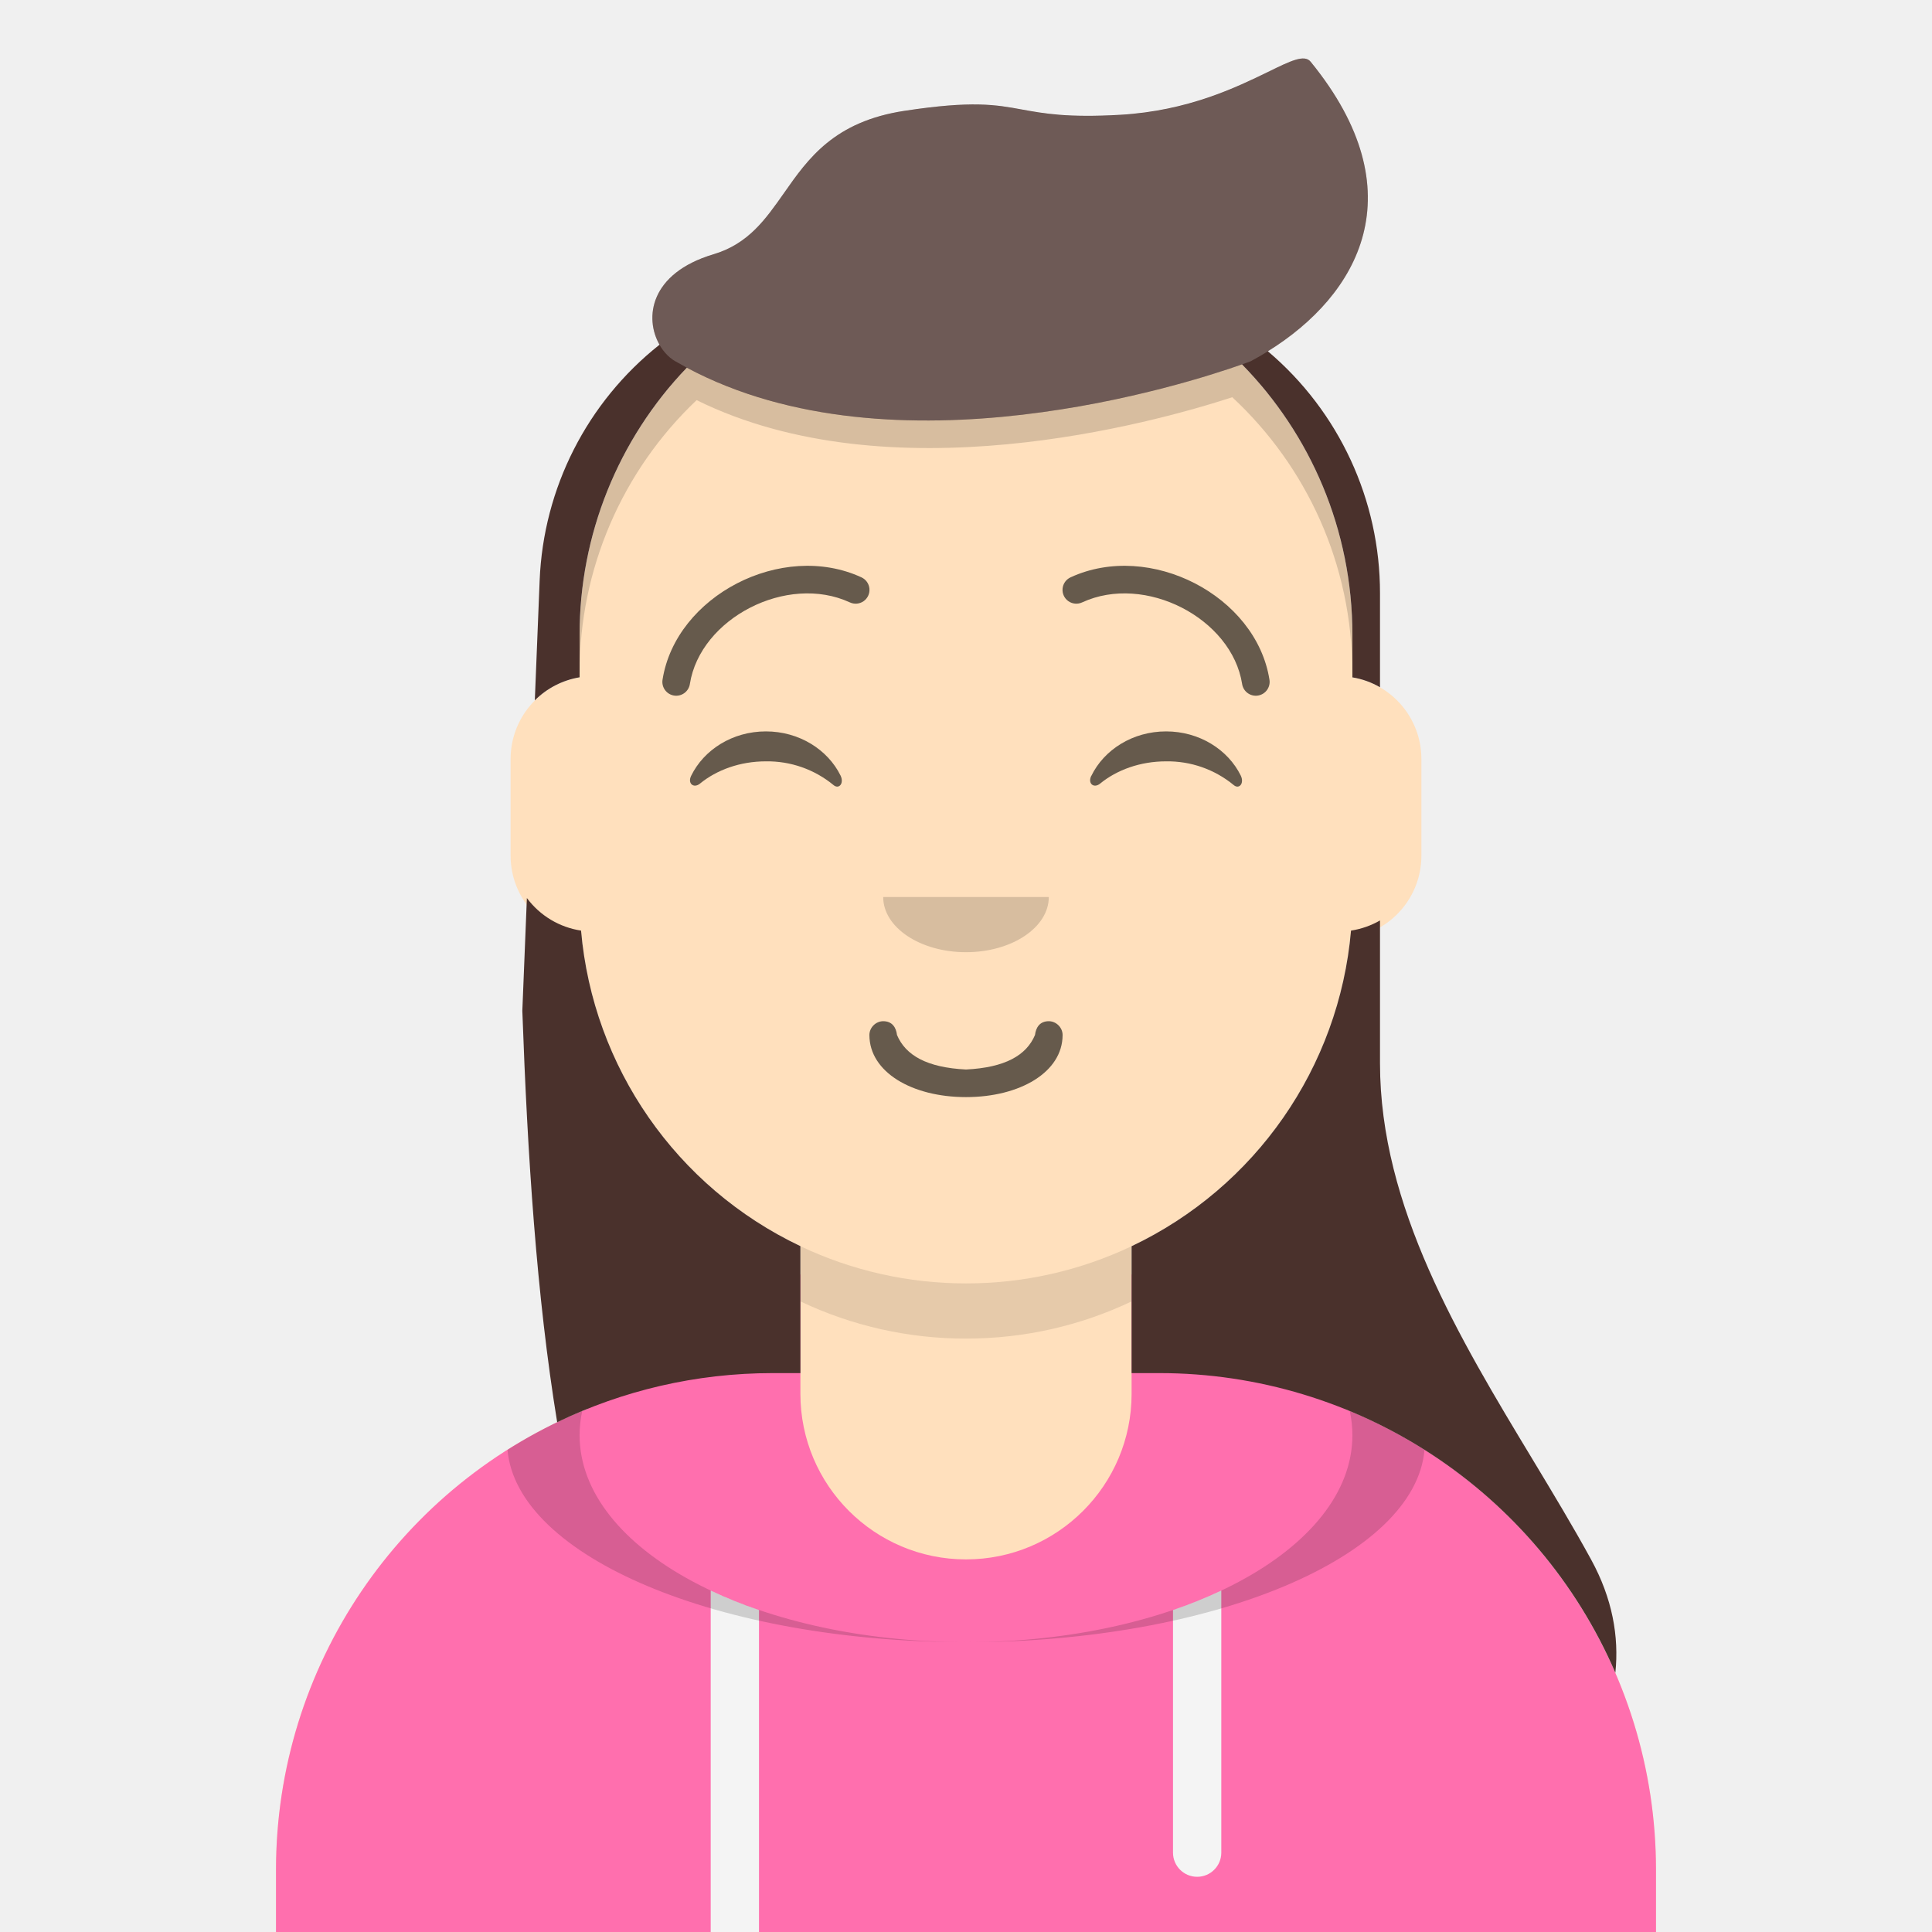
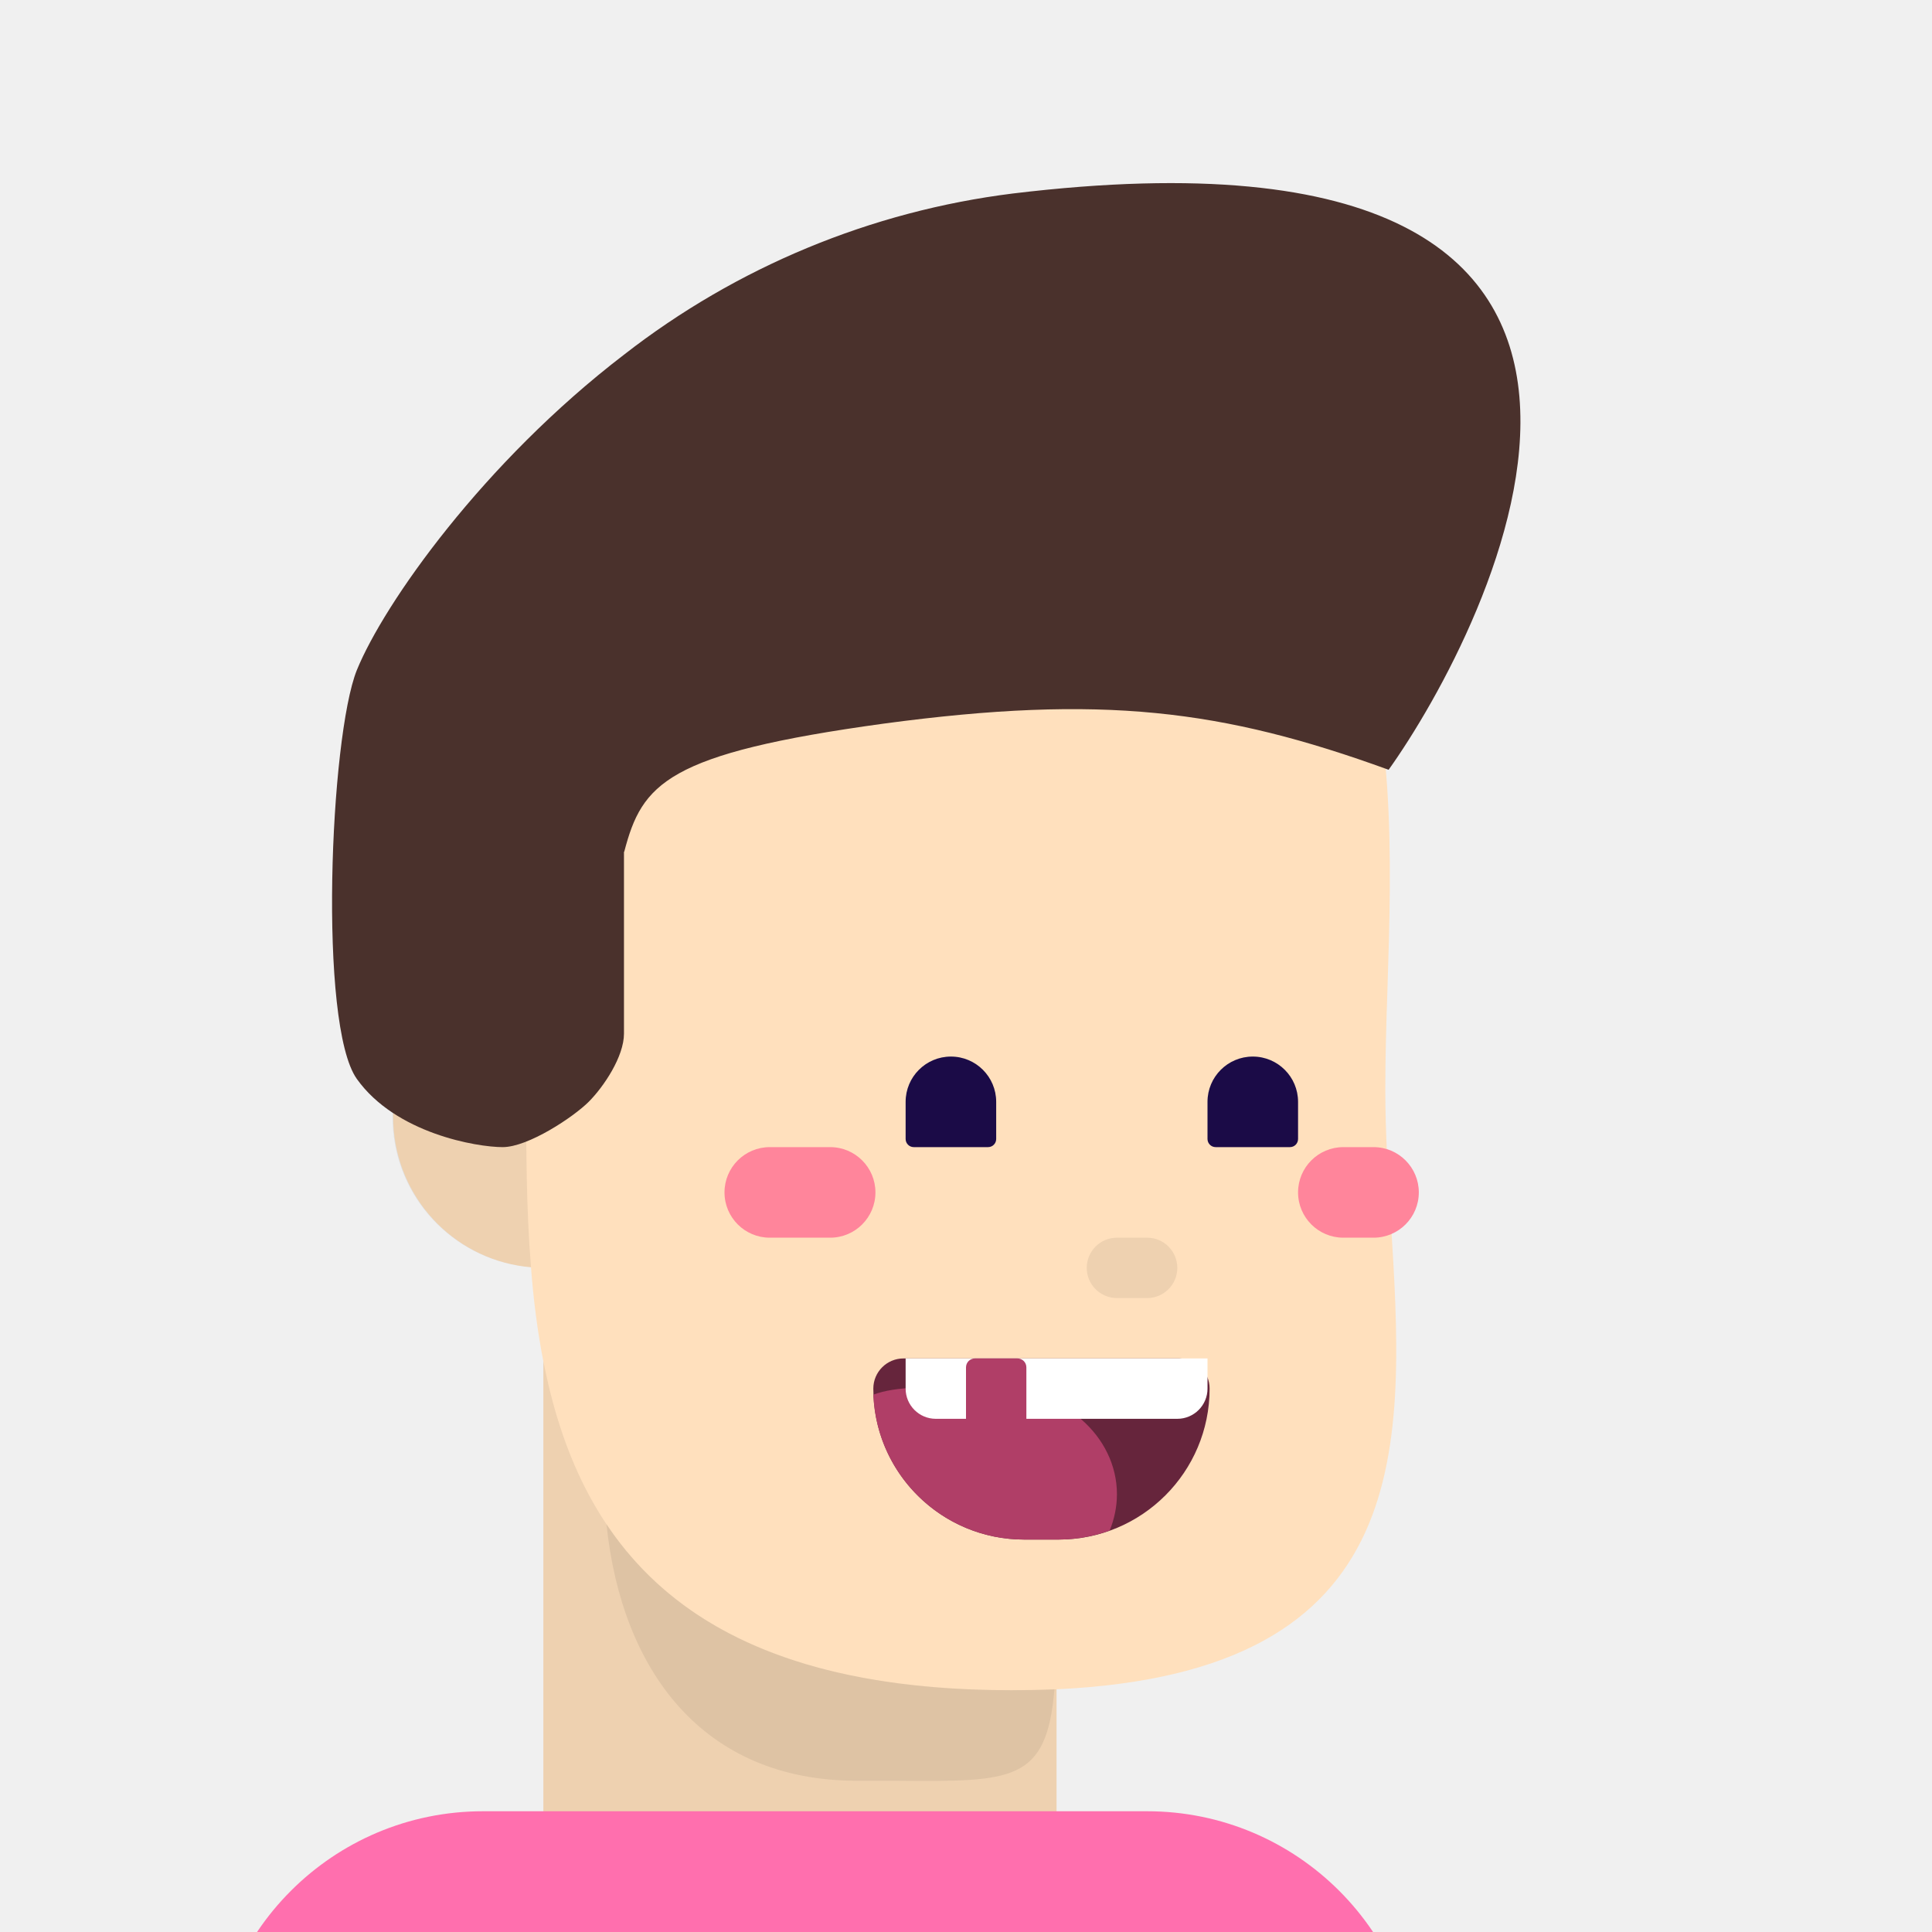
- <svg xmlns="http://www.w3.org/2000/svg" viewBox="0 0 280 280" fill="none" shape-rendering="auto">
+ <svg xmlns="http://www.w3.org/2000/svg" viewBox="0 0 64 64" fill="none" shape-rendering="auto">
  <mask id="viewboxMask">
-     <rect width="280" height="280" rx="0" ry="0" x="0" y="0" fill="#fff" />
+     <rect width="64" height="64" rx="0" ry="0" x="0" y="0" fill="#fff" />
  </mask>
  <g mask="url(#viewboxMask)">
-     <g transform="translate(8)">
-       <path d="M132 36a56 56 0 0 0-56 56v6.17A12 12 0 0 0 66 110v14a12 12 0 0 0 10.3 11.88 56.04 56.04 0 0 0 31.7 44.73v18.4h-4a72 72 0 0 0-72 72v9h200v-9a72 72 0 0 0-72-72h-4v-18.39a56.04 56.04 0 0 0 31.7-44.73A12 12 0 0 0 198 124v-14a12 12 0 0 0-10-11.83V92a56 56 0 0 0-56-56Z" fill="#ffe0bd" />
-       <path d="M108 180.61v8a55.79 55.79 0 0 0 24 5.39c8.59 0 16.73-1.93 24-5.39v-8a55.79 55.79 0 0 1-24 5.39 55.79 55.79 0 0 1-24-5.39Z" fill="#000" fill-opacity=".1" />
-       <g transform="translate(0 170)">
-         <path d="M108 14.7c-15.52 3.68-27.1 10.83-30.77 19.44A72.02 72.02 0 0 0 32 101v9h200v-9a72.02 72.02 0 0 0-45.23-66.86C183.1 25.53 171.52 18.38 156 14.7V32a24 24 0 1 1-48 0V14.7Z" fill="#ff6fae" />
-         <path d="M102 63.34a67.1 67.1 0 0 1-7-2.82V110h7V63.34ZM162 63.34a67.04 67.04 0 0 0 7-2.82V98.5a3.5 3.5 0 1 1-7 0V63.34Z" fill="#F4F4F4" />
-         <path d="M187.62 34.49a71.79 71.79 0 0 1 10.83 5.63C197.11 55.62 167.87 68 132 68c30.93 0 56-13.43 56-30 0-1.19-.13-2.36-.38-3.51ZM76.38 34.49a16.48 16.48 0 0 0-.38 3.5c0 16.58 25.07 30 56 30-35.87 0-65.1-12.38-66.45-27.88a71.79 71.79 0 0 1 10.83-5.63Z" fill="#000" fill-opacity=".16" />
+     <path d="M46.07 40.4c.47 7.5.94 15-11.07 15.56v9.91S31.36 68 26.5 68c-4.86 0-8.5-3.48-8.5-3.48V45.1c-.2-1.02-.33-2.06-.41-3.12a5 5 0 0 1-.9-9.8C15.37 22.63 17.52 13 32 13c14.59 0 14.24 11.08 13.96 19.81-.04 1.15-.07 2.25-.07 3.29 0 1.4.09 2.86.18 4.3Z" fill="#ffe0bd" />
+     <path d="M17.59 41.98c-.16-1.97-.16-3.97-.16-5.88a46.7 46.7 0 0 1-.73-3.93 5 5 0 0 0 .89 9.81ZM18 45.1v19.42S21.64 68 26.5 68c4.86 0 8.5-2.13 8.5-2.13v-9.91c-.48.02-.98.03-1.5.03-10.79 0-14.34-4.95-15.5-10.9Z" fill="#000" fill-opacity=".07" />
+     <path d="M34.93 55.96c-.46.02-.93.03-1.43.03-7.25 0-11.23-2.23-13.41-5.5.5 4.82 3.16 8.5 8.3 8.5h1.36c3.8.03 4.92.04 5.18-3.03Z" fill="#000" fill-opacity=".07" />
+     <rect x="36" y="41" width="3" height="2" rx="1" fill="#000" fill-opacity=".07" />
+     <rect x="7" y="60" width="40" height="23" rx="9" fill="#ff6fae" />
+     <path d="M20.67 28.22v6.02c0 .76-.67 1.76-1.17 2.26-.5.5-2 1.5-2.85 1.5-.85 0-3.54-.45-4.83-2.26-1.28-1.8-.89-11.32 0-13.54.9-2.21 4.19-6.88 8.85-10.45a26.26 26.26 0 0 1 12.88-5.34C58.48 3.4 49.22 20.99 46 25.5c-5.5-2-9.5-2.5-16.72-1.53-7.21.99-8.01 1.99-8.6 4.24Z" fill="#4a312c" />
+     <g transform="translate(1)">
+       <path d="M27.93 46a1 1 0 0 1 1-1h9.14a1 1 0 0 1 1 1 5 5 0 0 1-5 5h-1.14a5 5 0 0 1-5-5Z" fill="#66253C" />
+       <path d="M35.76 50.7a5 5 0 0 1-1.69.3h-1.14a5 5 0 0 1-5-4.8c.77-.29 1.9-.25 3.02-.22L32 46c2.21 0 4 1.57 4 3.5 0 .42-.09.83-.24 1.2Z" fill="#B03E67" />
+       <path d="M29 45h10v1a1 1 0 0 1-1 1h-8a1 1 0 0 1-1-1v-1Z" fill="#fff" />
+       <path d="M31 45.3c0-.17.13-.3.3-.3h1.4c.17 0 .3.13.3.3v2.4a.3.3 0 0 1-.3.3h-1.4a.3.3 0 0 1-.3-.3v-2.4Z" fill="#B03E67" />
+     </g>
+     <g transform="translate(0 -1)">
+       <g fill="#FF859B">
+         <rect x="24" y="39" width="5" height="3" rx="1.5" />
+         <rect x="43" y="39" width="4" height="3" rx="1.5" />
      </g>
-       <g transform="translate(78 134)">
-         <path d="M40 16c0 5.37 6.16 9 14 9s14-3.63 14-9c0-1.1-.95-2-2-2-1.3 0-1.87.9-2 2-1.24 2.94-4.32 4.72-10 5-5.68-.28-8.76-2.06-10-5-.13-1.1-.7-2-2-2-1.05 0-2 .9-2 2Z" fill="#000" fill-opacity=".6" />
-       </g>
-       <g transform="translate(104 122)">
-         <path fill-rule="evenodd" clip-rule="evenodd" d="M16 8c0 4.42 5.37 8 12 8s12-3.58 12-8" fill="#000" fill-opacity=".16" />
-       </g>
-       <g transform="translate(76 90)">
-         <path d="M16.16 22.45c1.85-3.8 6-6.45 10.84-6.45 4.81 0 8.96 2.63 10.82 6.4.55 1.13-.24 2.05-1.03 1.37a15.05 15.05 0 0 0-9.8-3.43c-3.73 0-7.12 1.24-9.55 3.23-.9.73-1.82-.01-1.28-1.12ZM74.16 22.45c1.85-3.8 6-6.45 10.84-6.45 4.81 0 8.96 2.63 10.82 6.4.55 1.13-.24 2.05-1.03 1.37a15.05 15.05 0 0 0-9.8-3.43c-3.74 0-7.13 1.24-9.56 3.23-.9.73-1.82-.01-1.28-1.12Z" fill-rule="evenodd" clip-rule="evenodd" fill="#000" fill-opacity=".6" />
-       </g>
-       <g transform="translate(76 82)">
-         <path d="M15.98 17.13C17.48 7.6 30.06 1.1 39.16 5.3a2 2 0 1 0 1.68-3.63c-11.5-5.3-26.9 2.66-28.82 14.84a2 2 0 0 0 3.96.63ZM96.02 17.13C94.52 7.6 81.94 1.1 72.84 5.3a2 2 0 1 1-1.68-3.63c11.5-5.3 26.9 2.66 28.82 14.84a2 2 0 0 1-3.96.63Z" fill="#000" fill-opacity=".6" />
-       </g>
-       <g transform="translate(-1)">
-         <path d="m175.83 55.92-.03.02c.76.88 1.49 1.78 2.19 2.7a55.74 55.74 0 0 1 11 33.36v5.5c0-15.77-6.69-29.98-17.4-39.93-11.58 3.77-49.58 14.27-77.63.42A54.35 54.35 0 0 0 77 97.5V92c0-12.5 4.1-24.04 11.01-33.35.71-.94 1.45-1.86 2.22-2.75l-.02-.02A55.88 55.88 0 0 1 133 36a55.88 55.88 0 0 1 42.82 19.92Z" fill="#000" fill-opacity=".16" />
-         <path d="M92.54 53.29A55.81 55.81 0 0 0 77 91.99v6.17a11.97 11.97 0 0 0-6.49 3.34l.7-17.37a45.92 45.92 0 0 1 17.37-34.17c-2.2-3.84-1.45-10.33 7.8-13.1 5.07-1.5 7.57-5.08 10.24-8.88 3.5-5 7.27-10.37 17.48-11.92 9.87-1.5 13.23-.88 17.05-.18 3.13.57 6.58 1.2 14.2.76 9.85-.57 16.86-4 21.43-6.22 3.26-1.6 5.27-2.58 6.17-1.47 15.42 18.9 6.97 33.8-6.2 41.96A45.9 45.9 0 0 1 193 86v13.6c-1.22-.7-2.56-1.2-4-1.43V92c0-15.26-6.1-29.09-16-39.19-7.76 2.75-50.39 16.55-80.46.48ZM223.61 226.05c3.06 5.6 4.05 11.12 3.5 16.38A72.02 72.02 0 0 0 161 199h-4v-18.39a56.03 56.03 0 0 0 31.8-45.74c1.5-.23 2.93-.74 4.2-1.47v20.7c0 20.77 11.47 39.79 22.15 57.47 2.97 4.93 5.88 9.75 8.46 14.48ZM68.7 146.5l.66-16.35a12 12 0 0 0 7.85 4.72A56.03 56.03 0 0 0 109 180.6V199h-4c-11.2 0-21.8 2.56-31.25 7.12-2.99-18.29-4.3-38.68-5.05-59.62Z" fill="#4a312c" />
-         <path fill-rule="evenodd" clip-rule="evenodd" d="M90.88 52.36c33.22 19.3 83.37 0 83.37 0 14.53-7.77 25.08-23.32 8.7-43.4-2.17-2.66-10.7 6.72-27.6 7.7-16.9.97-13.27-3.31-31.25-.59-17.97 2.73-15.99 17.3-27.72 20.8-11.73 3.5-9.8 13-5.5 15.5Z" fill="#fff" fill-opacity=".2" />
-       </g>
-       <g transform="translate(49 72)" />
-       <g transform="translate(62 42)" />
+       <path d="M30 37.5a1.5 1.5 0 0 1 3 0v1.23c0 .15-.12.27-.27.27h-2.46a.27.27 0 0 1-.27-.27V37.5ZM40 37.5a1.5 1.5 0 0 1 3 0v1.23c0 .15-.12.27-.27.27h-2.46a.27.27 0 0 1-.27-.27V37.5Z" fill="#1B0B47" />
    </g>
  </g>
</svg>
